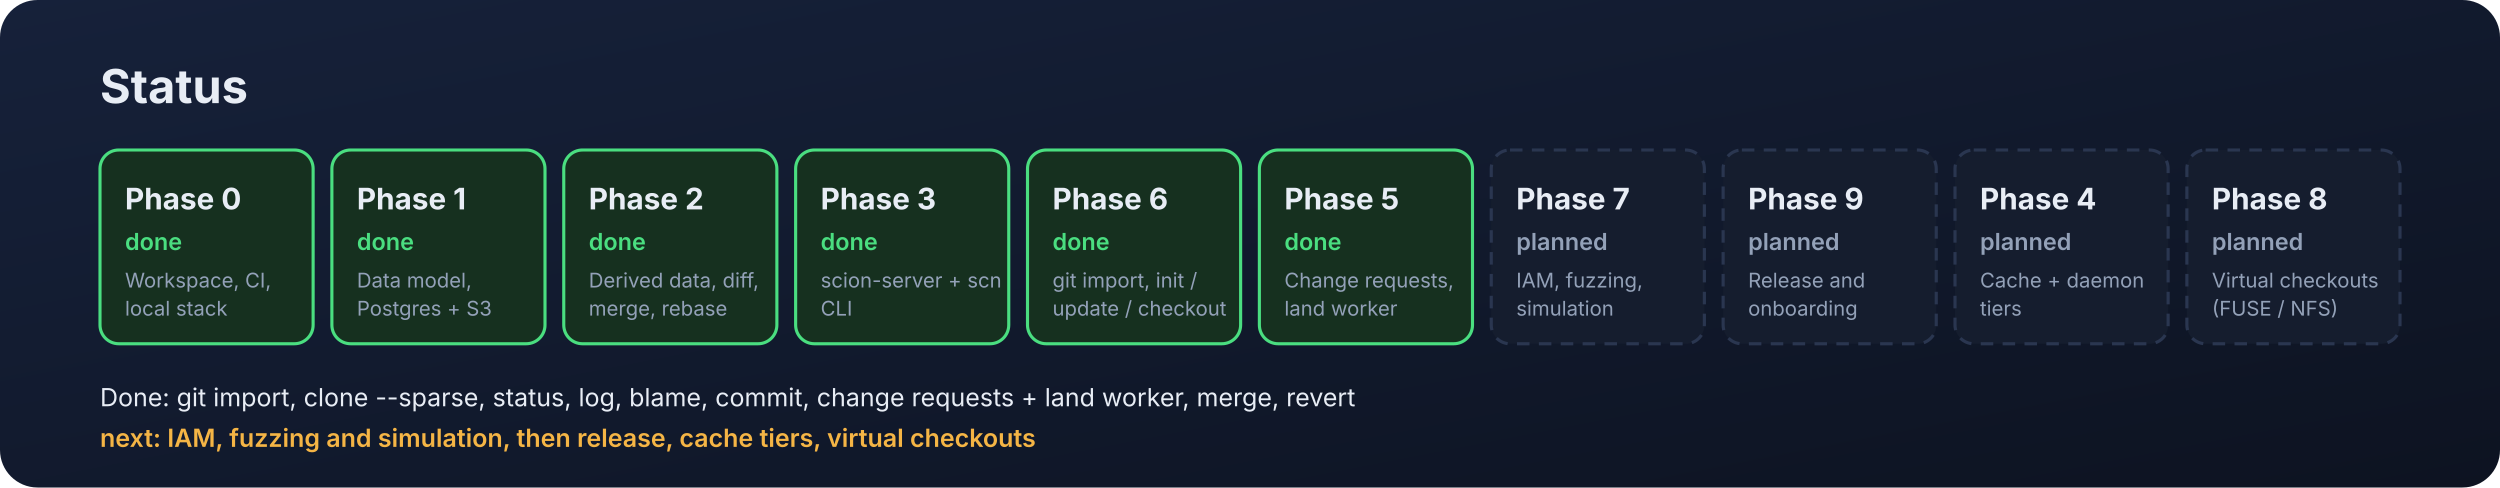
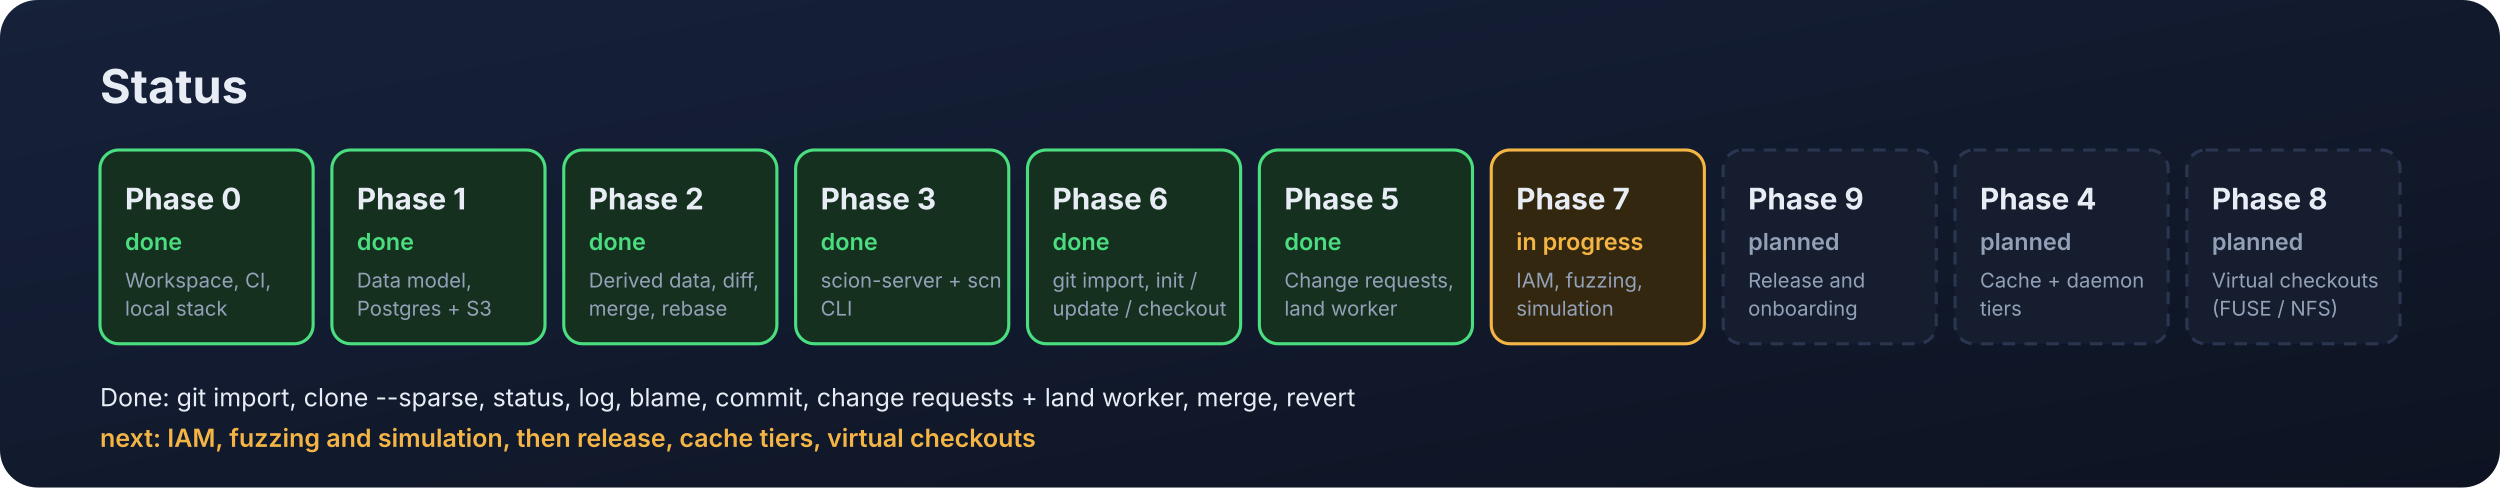
<svg xmlns="http://www.w3.org/2000/svg" width="1600" height="312" viewBox="0 0 1600 312" role="img" aria-label="Scion roadmap status by phase">
  <defs>
    <marker id="a-teal" viewBox="0 0 10 10" refX="9" refY="5" markerWidth="7" markerHeight="7" orient="auto-start-reverse">
      <path d="M0,0 L10,5 L0,10 z" fill="#2dd4bf" />
    </marker>
    <marker id="a-amber" viewBox="0 0 10 10" refX="9" refY="5" markerWidth="7" markerHeight="7" orient="auto-start-reverse">
      <path d="M0,0 L10,5 L0,10 z" fill="#f5b545" />
    </marker>
    <marker id="a-violet" viewBox="0 0 10 10" refX="9" refY="5" markerWidth="7" markerHeight="7" orient="auto-start-reverse">
      <path d="M0,0 L10,5 L0,10 z" fill="#a78bfa" />
    </marker>
    <marker id="a-muted" viewBox="0 0 10 10" refX="9" refY="5" markerWidth="7" markerHeight="7" orient="auto-start-reverse">
      <path d="M0,0 L10,5 L0,10 z" fill="#93a1b8" />
    </marker>
    <linearGradient id="glow" x1="0" y1="0" x2="1" y2="1">
      <stop offset="0" stop-color="#16213a" />
      <stop offset="1" stop-color="#0d1321" />
    </linearGradient>
  </defs>
  <rect x="0" y="0" width="1600" height="312" rx="24" fill="url(#glow)" />
  <text x="64" y="66" font-family="Inter, 'Segoe UI', -apple-system, BlinkMacSystemFont, Helvetica, Arial, sans-serif" font-size="30" fill="#e8edf5" font-weight="700" text-anchor="start">Status</text>
  <rect x="64.0" y="96" width="136.4" height="124" rx="12" fill="#16301f" stroke="#4ade80" stroke-width="2" />
  <text x="80.0" y="134" font-family="Inter, 'Segoe UI', -apple-system, BlinkMacSystemFont, Helvetica, Arial, sans-serif" font-size="19" fill="#e8edf5" font-weight="700" text-anchor="start">Phase 0</text>
  <text x="80.0" y="160" font-family="Inter, 'Segoe UI', -apple-system, BlinkMacSystemFont, Helvetica, Arial, sans-serif" font-size="15" fill="#4ade80" font-weight="600" text-anchor="start">done</text>
  <text x="80.0" y="184" font-family="Inter, 'Segoe UI', -apple-system, BlinkMacSystemFont, Helvetica, Arial, sans-serif" font-size="13" fill="#93a1b8" font-weight="400" text-anchor="start">Workspace, CI,</text>
  <text x="80.0" y="202" font-family="Inter, 'Segoe UI', -apple-system, BlinkMacSystemFont, Helvetica, Arial, sans-serif" font-size="13" fill="#93a1b8" font-weight="400" text-anchor="start">local stack</text>
  <rect x="212.4" y="96" width="136.4" height="124" rx="12" fill="#16301f" stroke="#4ade80" stroke-width="2" />
  <text x="228.4" y="134" font-family="Inter, 'Segoe UI', -apple-system, BlinkMacSystemFont, Helvetica, Arial, sans-serif" font-size="19" fill="#e8edf5" font-weight="700" text-anchor="start">Phase 1</text>
  <text x="228.4" y="160" font-family="Inter, 'Segoe UI', -apple-system, BlinkMacSystemFont, Helvetica, Arial, sans-serif" font-size="15" fill="#4ade80" font-weight="600" text-anchor="start">done</text>
  <text x="228.4" y="184" font-family="Inter, 'Segoe UI', -apple-system, BlinkMacSystemFont, Helvetica, Arial, sans-serif" font-size="13" fill="#93a1b8" font-weight="400" text-anchor="start">Data model,</text>
  <text x="228.4" y="202" font-family="Inter, 'Segoe UI', -apple-system, BlinkMacSystemFont, Helvetica, Arial, sans-serif" font-size="13" fill="#93a1b8" font-weight="400" text-anchor="start">Postgres + S3</text>
  <rect x="360.8" y="96" width="136.4" height="124" rx="12" fill="#16301f" stroke="#4ade80" stroke-width="2" />
  <text x="376.8" y="134" font-family="Inter, 'Segoe UI', -apple-system, BlinkMacSystemFont, Helvetica, Arial, sans-serif" font-size="19" fill="#e8edf5" font-weight="700" text-anchor="start">Phase 2</text>
  <text x="376.8" y="160" font-family="Inter, 'Segoe UI', -apple-system, BlinkMacSystemFont, Helvetica, Arial, sans-serif" font-size="15" fill="#4ade80" font-weight="600" text-anchor="start">done</text>
  <text x="376.8" y="184" font-family="Inter, 'Segoe UI', -apple-system, BlinkMacSystemFont, Helvetica, Arial, sans-serif" font-size="13" fill="#93a1b8" font-weight="400" text-anchor="start">Derived data, diff,</text>
  <text x="376.8" y="202" font-family="Inter, 'Segoe UI', -apple-system, BlinkMacSystemFont, Helvetica, Arial, sans-serif" font-size="13" fill="#93a1b8" font-weight="400" text-anchor="start">merge, rebase</text>
  <rect x="509.2" y="96" width="136.4" height="124" rx="12" fill="#16301f" stroke="#4ade80" stroke-width="2" />
  <text x="525.2" y="134" font-family="Inter, 'Segoe UI', -apple-system, BlinkMacSystemFont, Helvetica, Arial, sans-serif" font-size="19" fill="#e8edf5" font-weight="700" text-anchor="start">Phase 3</text>
  <text x="525.2" y="160" font-family="Inter, 'Segoe UI', -apple-system, BlinkMacSystemFont, Helvetica, Arial, sans-serif" font-size="15" fill="#4ade80" font-weight="600" text-anchor="start">done</text>
  <text x="525.2" y="184" font-family="Inter, 'Segoe UI', -apple-system, BlinkMacSystemFont, Helvetica, Arial, sans-serif" font-size="13" fill="#93a1b8" font-weight="400" text-anchor="start">scion-server + scn</text>
  <text x="525.2" y="202" font-family="Inter, 'Segoe UI', -apple-system, BlinkMacSystemFont, Helvetica, Arial, sans-serif" font-size="13" fill="#93a1b8" font-weight="400" text-anchor="start">CLI</text>
  <rect x="657.6" y="96" width="136.4" height="124" rx="12" fill="#16301f" stroke="#4ade80" stroke-width="2" />
  <text x="673.6" y="134" font-family="Inter, 'Segoe UI', -apple-system, BlinkMacSystemFont, Helvetica, Arial, sans-serif" font-size="19" fill="#e8edf5" font-weight="700" text-anchor="start">Phase 6</text>
  <text x="673.6" y="160" font-family="Inter, 'Segoe UI', -apple-system, BlinkMacSystemFont, Helvetica, Arial, sans-serif" font-size="15" fill="#4ade80" font-weight="600" text-anchor="start">done</text>
  <text x="673.6" y="184" font-family="Inter, 'Segoe UI', -apple-system, BlinkMacSystemFont, Helvetica, Arial, sans-serif" font-size="13" fill="#93a1b8" font-weight="400" text-anchor="start">git import, init /</text>
  <text x="673.6" y="202" font-family="Inter, 'Segoe UI', -apple-system, BlinkMacSystemFont, Helvetica, Arial, sans-serif" font-size="13" fill="#93a1b8" font-weight="400" text-anchor="start">update / checkout</text>
  <rect x="806.0" y="96" width="136.4" height="124" rx="12" fill="#16301f" stroke="#4ade80" stroke-width="2" />
  <text x="822.0" y="134" font-family="Inter, 'Segoe UI', -apple-system, BlinkMacSystemFont, Helvetica, Arial, sans-serif" font-size="19" fill="#e8edf5" font-weight="700" text-anchor="start">Phase 5</text>
  <text x="822.0" y="160" font-family="Inter, 'Segoe UI', -apple-system, BlinkMacSystemFont, Helvetica, Arial, sans-serif" font-size="15" fill="#4ade80" font-weight="600" text-anchor="start">done</text>
  <text x="822.0" y="184" font-family="Inter, 'Segoe UI', -apple-system, BlinkMacSystemFont, Helvetica, Arial, sans-serif" font-size="13" fill="#93a1b8" font-weight="400" text-anchor="start">Change requests,</text>
  <text x="822.0" y="202" font-family="Inter, 'Segoe UI', -apple-system, BlinkMacSystemFont, Helvetica, Arial, sans-serif" font-size="13" fill="#93a1b8" font-weight="400" text-anchor="start">land worker</text>
-   <rect x="954.4" y="96" width="136.4" height="124" rx="12" fill="#151d2e" stroke="#2a3650" stroke-width="2" stroke-dasharray="8 6" />
+   <rect x="954.4" y="96" width="136.4" height="124" rx="12" fill="#33270f" stroke="#f5b545" stroke-width="2" />
  <text x="970.4" y="134" font-family="Inter, 'Segoe UI', -apple-system, BlinkMacSystemFont, Helvetica, Arial, sans-serif" font-size="19" fill="#e8edf5" font-weight="700" text-anchor="start">Phase 7</text>
-   <text x="970.4" y="160" font-family="Inter, 'Segoe UI', -apple-system, BlinkMacSystemFont, Helvetica, Arial, sans-serif" font-size="15" fill="#93a1b8" font-weight="600" text-anchor="start">planned</text>
+   <text x="970.4" y="160" font-family="Inter, 'Segoe UI', -apple-system, BlinkMacSystemFont, Helvetica, Arial, sans-serif" font-size="15" fill="#f5b545" font-weight="600" text-anchor="start">in progress</text>
  <text x="970.4" y="184" font-family="Inter, 'Segoe UI', -apple-system, BlinkMacSystemFont, Helvetica, Arial, sans-serif" font-size="13" fill="#93a1b8" font-weight="400" text-anchor="start">IAM, fuzzing,</text>
  <text x="970.4" y="202" font-family="Inter, 'Segoe UI', -apple-system, BlinkMacSystemFont, Helvetica, Arial, sans-serif" font-size="13" fill="#93a1b8" font-weight="400" text-anchor="start">simulation</text>
  <rect x="1102.8" y="96" width="136.4" height="124" rx="12" fill="#151d2e" stroke="#2a3650" stroke-width="2" stroke-dasharray="8 6" />
  <text x="1118.8" y="134" font-family="Inter, 'Segoe UI', -apple-system, BlinkMacSystemFont, Helvetica, Arial, sans-serif" font-size="19" fill="#e8edf5" font-weight="700" text-anchor="start">Phase 9</text>
  <text x="1118.8" y="160" font-family="Inter, 'Segoe UI', -apple-system, BlinkMacSystemFont, Helvetica, Arial, sans-serif" font-size="15" fill="#93a1b8" font-weight="600" text-anchor="start">planned</text>
  <text x="1118.8" y="184" font-family="Inter, 'Segoe UI', -apple-system, BlinkMacSystemFont, Helvetica, Arial, sans-serif" font-size="13" fill="#93a1b8" font-weight="400" text-anchor="start">Release and</text>
  <text x="1118.8" y="202" font-family="Inter, 'Segoe UI', -apple-system, BlinkMacSystemFont, Helvetica, Arial, sans-serif" font-size="13" fill="#93a1b8" font-weight="400" text-anchor="start">onboarding</text>
  <rect x="1251.2" y="96" width="136.4" height="124" rx="12" fill="#151d2e" stroke="#2a3650" stroke-width="2" stroke-dasharray="8 6" />
  <text x="1267.2" y="134" font-family="Inter, 'Segoe UI', -apple-system, BlinkMacSystemFont, Helvetica, Arial, sans-serif" font-size="19" fill="#e8edf5" font-weight="700" text-anchor="start">Phase 4</text>
  <text x="1267.2" y="160" font-family="Inter, 'Segoe UI', -apple-system, BlinkMacSystemFont, Helvetica, Arial, sans-serif" font-size="15" fill="#93a1b8" font-weight="600" text-anchor="start">planned</text>
  <text x="1267.2" y="184" font-family="Inter, 'Segoe UI', -apple-system, BlinkMacSystemFont, Helvetica, Arial, sans-serif" font-size="13" fill="#93a1b8" font-weight="400" text-anchor="start">Cache + daemon</text>
  <text x="1267.2" y="202" font-family="Inter, 'Segoe UI', -apple-system, BlinkMacSystemFont, Helvetica, Arial, sans-serif" font-size="13" fill="#93a1b8" font-weight="400" text-anchor="start">tiers</text>
  <rect x="1399.6" y="96" width="136.4" height="124" rx="12" fill="#151d2e" stroke="#2a3650" stroke-width="2" stroke-dasharray="8 6" />
  <text x="1415.6" y="134" font-family="Inter, 'Segoe UI', -apple-system, BlinkMacSystemFont, Helvetica, Arial, sans-serif" font-size="19" fill="#e8edf5" font-weight="700" text-anchor="start">Phase 8</text>
  <text x="1415.6" y="160" font-family="Inter, 'Segoe UI', -apple-system, BlinkMacSystemFont, Helvetica, Arial, sans-serif" font-size="15" fill="#93a1b8" font-weight="600" text-anchor="start">planned</text>
  <text x="1415.6" y="184" font-family="Inter, 'Segoe UI', -apple-system, BlinkMacSystemFont, Helvetica, Arial, sans-serif" font-size="13" fill="#93a1b8" font-weight="400" text-anchor="start">Virtual checkouts</text>
  <text x="1415.6" y="202" font-family="Inter, 'Segoe UI', -apple-system, BlinkMacSystemFont, Helvetica, Arial, sans-serif" font-size="13" fill="#93a1b8" font-weight="400" text-anchor="start">(FUSE / NFS)</text>
  <text x="64" y="260" font-family="Inter, 'Segoe UI', -apple-system, BlinkMacSystemFont, Helvetica, Arial, sans-serif" font-size="16" fill="#e8edf5" font-weight="400" text-anchor="start">Done: git import, clone --sparse, status, log, blame, commit, change requests + land worker, merge, revert</text>
  <text x="64" y="286" font-family="Inter, 'Segoe UI', -apple-system, BlinkMacSystemFont, Helvetica, Arial, sans-serif" font-size="16" fill="#f5b545" font-weight="600" text-anchor="start">next: IAM, fuzzing and simulation, then release, cache tiers, virtual checkouts</text>
</svg>
